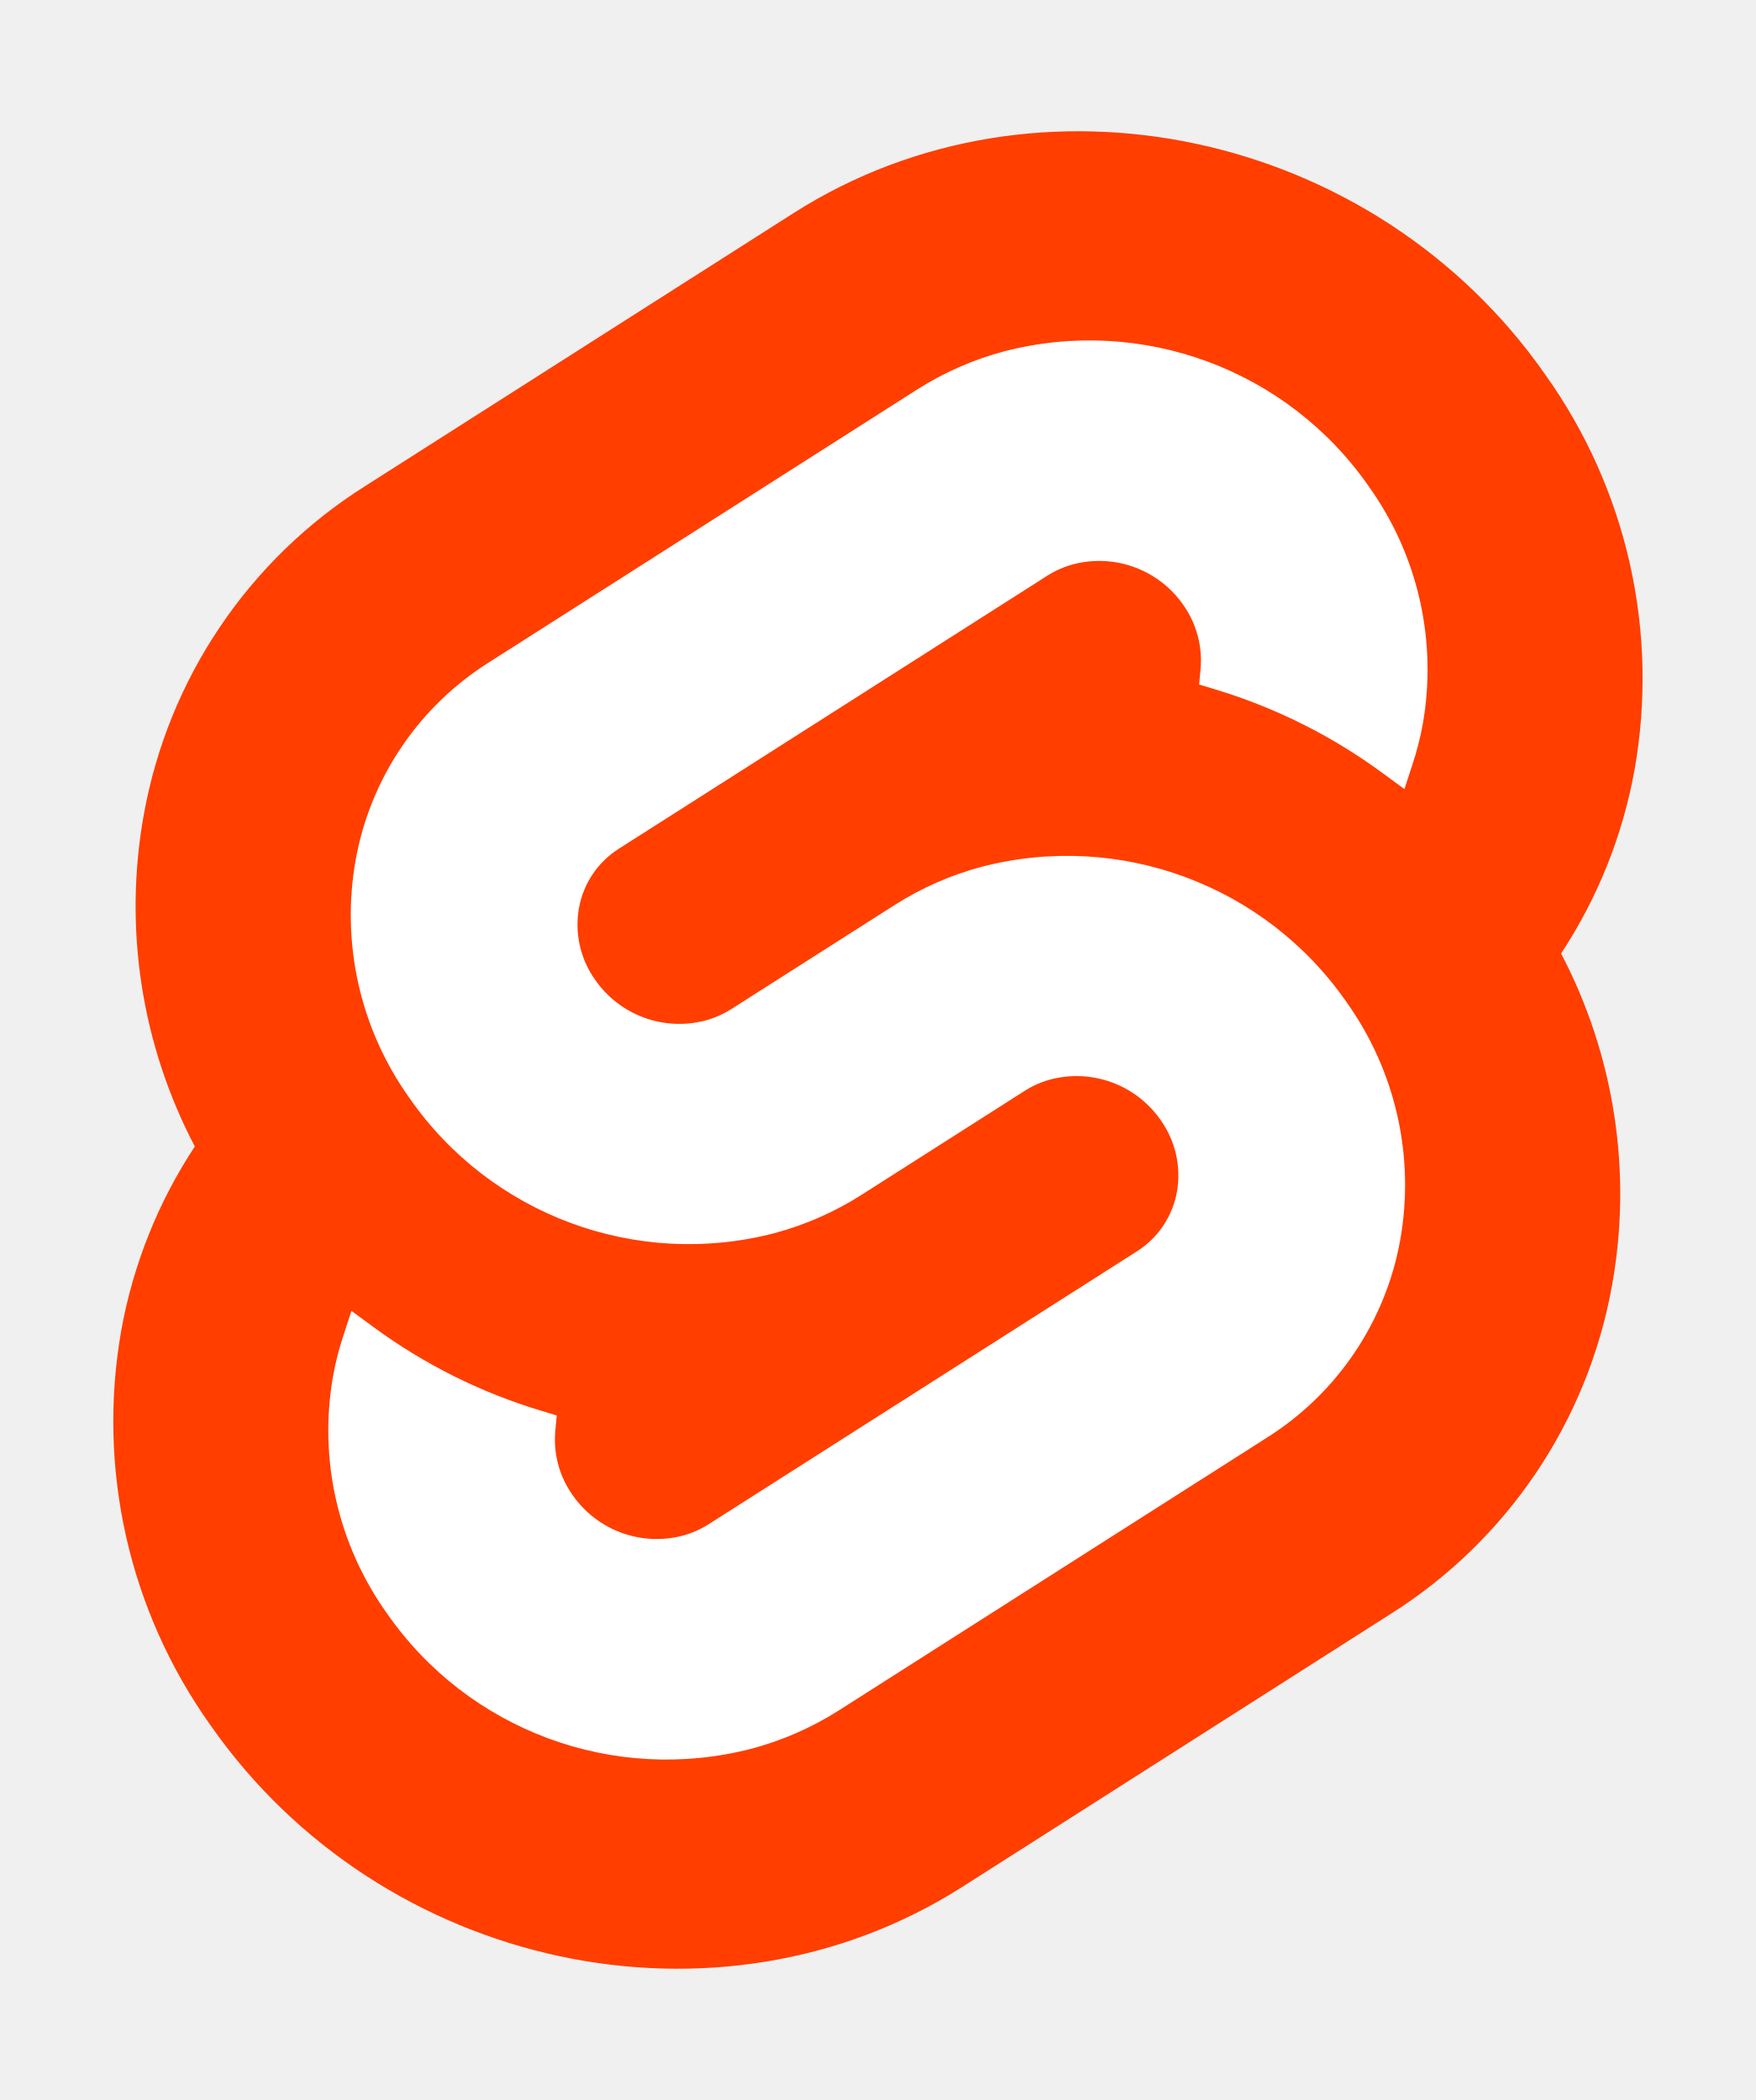
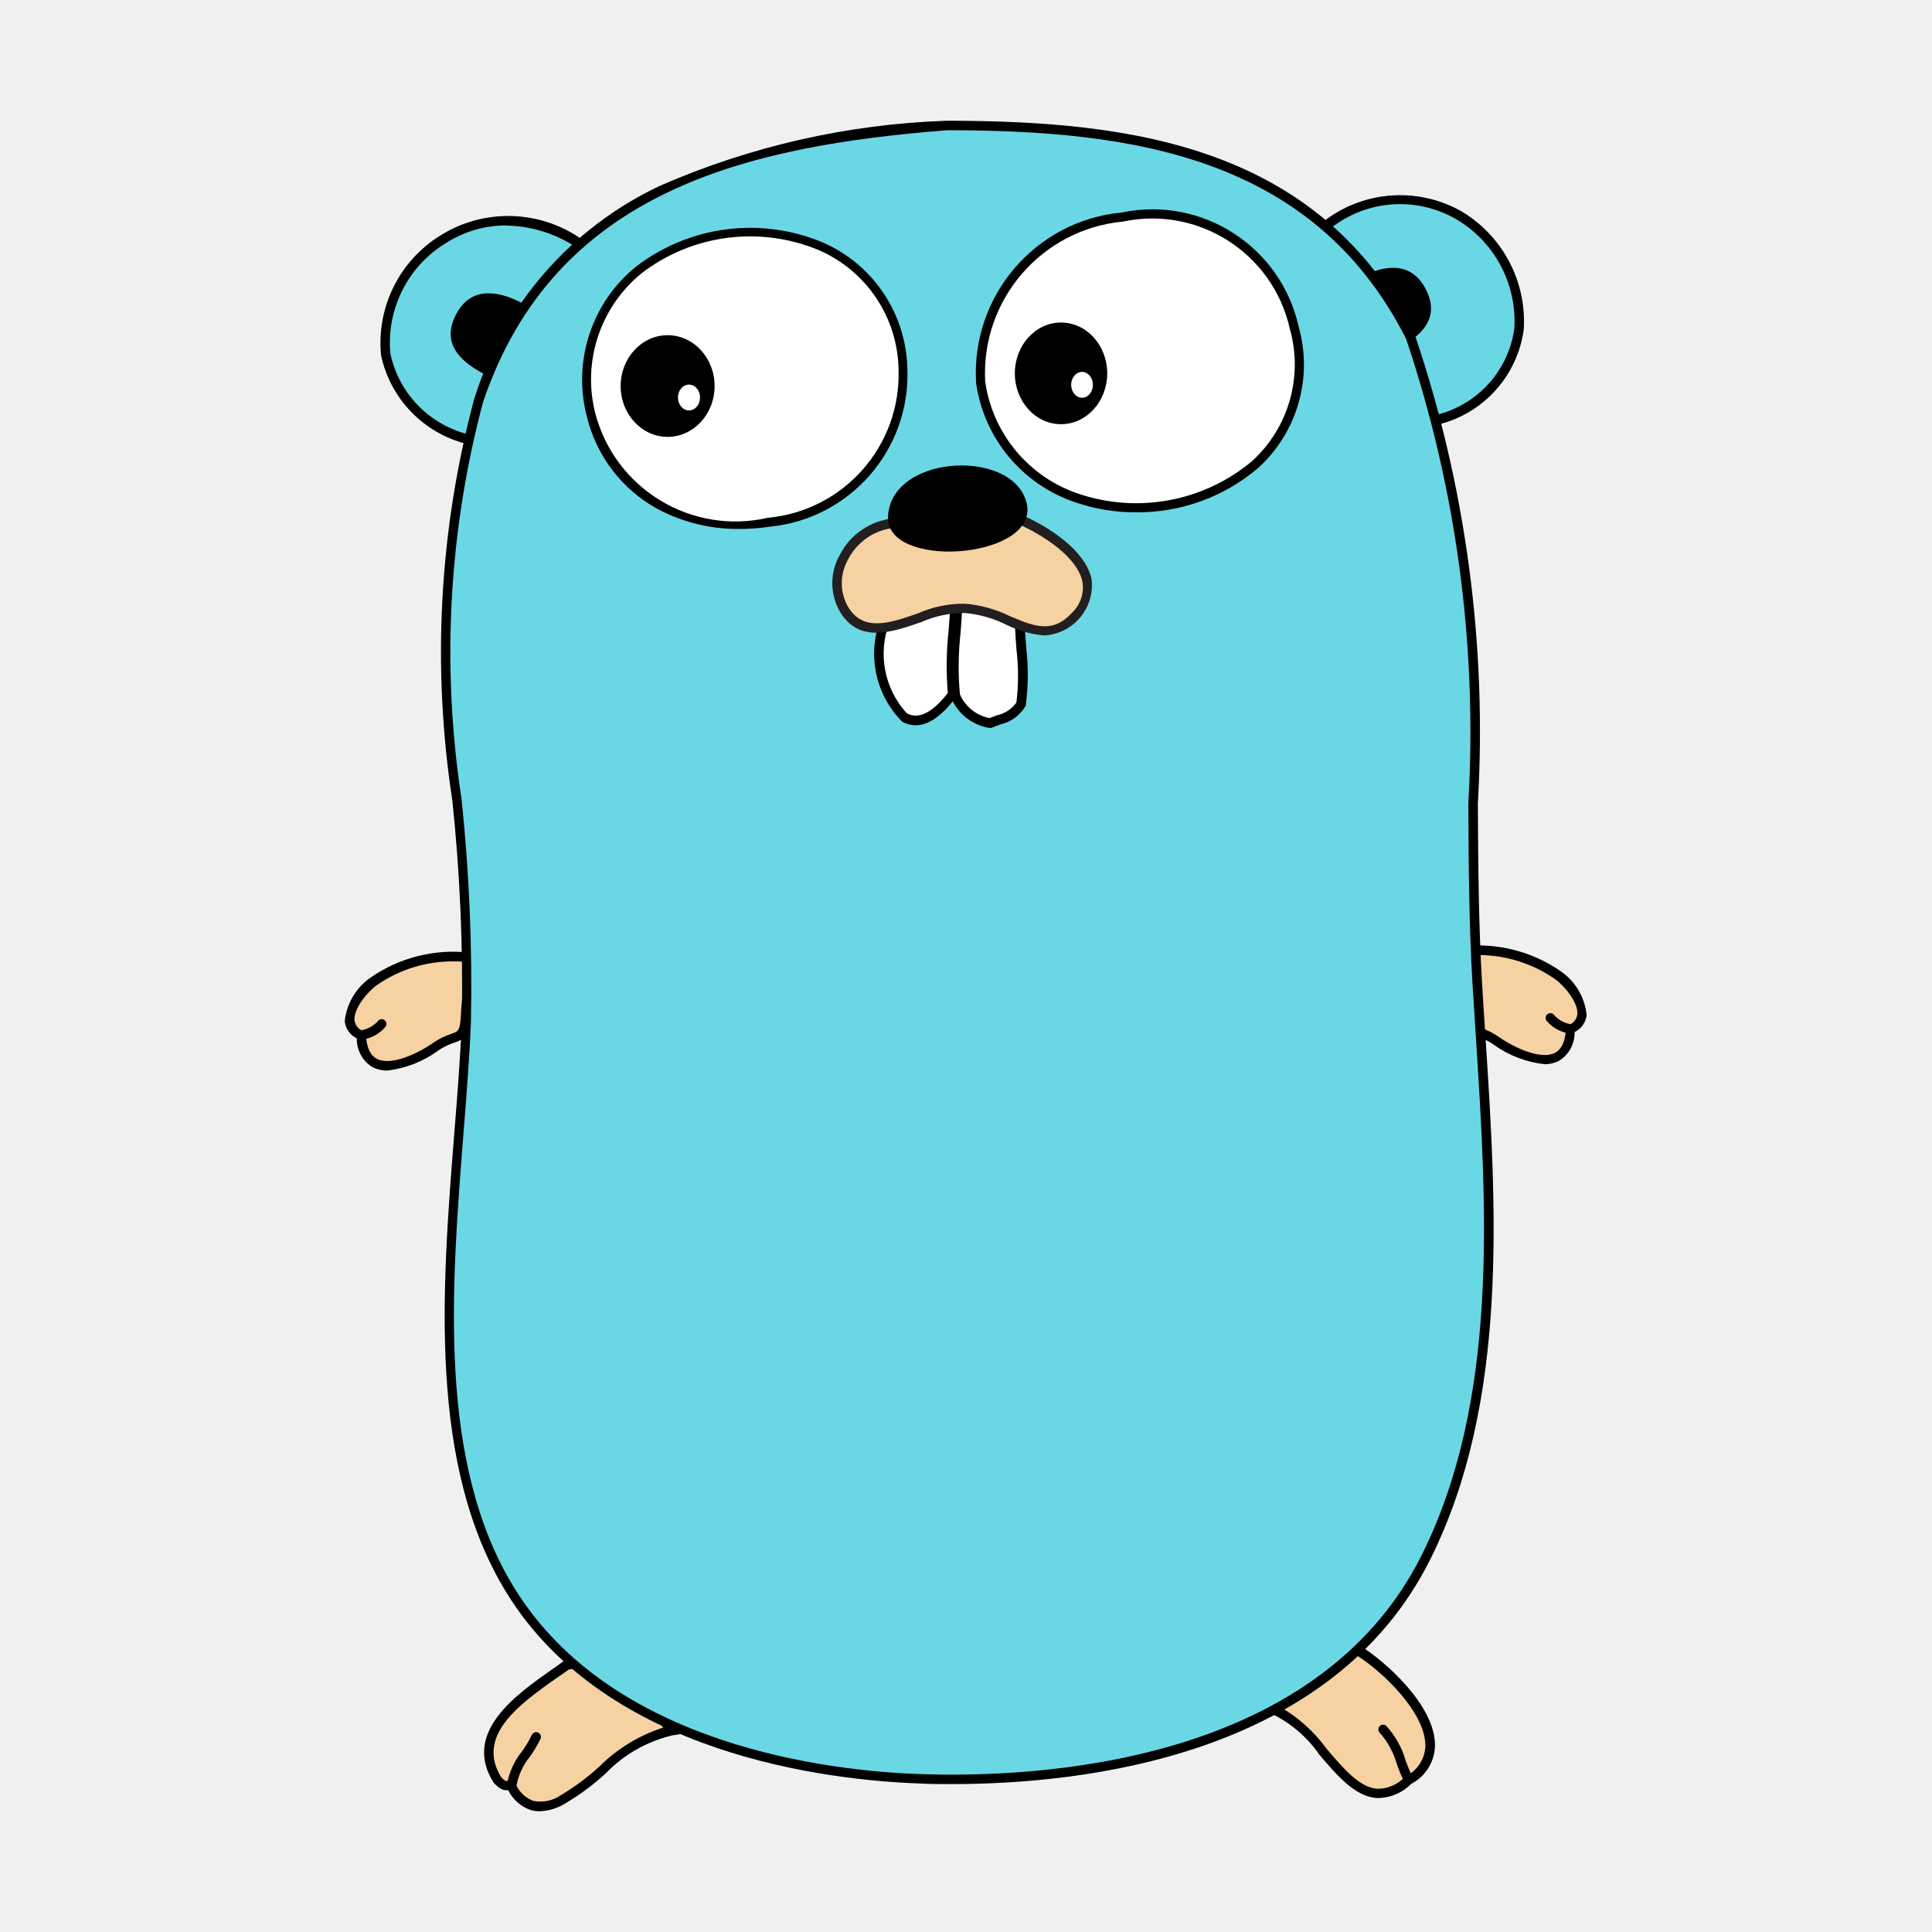
- <svg xmlns="http://www.w3.org/2000/svg" width="107" height="128" viewBox="0 0 107 128">
-   <path d="M94.157 22.819c-10.4-14.885-30.94-19.297-45.792-9.835L22.282 29.608A29.92 29.92 0 0 0 8.764 49.65a31.5 31.5 0 0 0 3.108 20.231 30 30 0 0 0-4.477 11.183 31.9 31.9 0 0 0 5.448 24.116c10.402 14.887 30.942 19.297 45.791 9.835l26.083-16.624A29.92 29.92 0 0 0 98.235 78.35a31.53 31.53 0 0 0-3.105-20.232 30 30 0 0 0 4.474-11.182 31.88 31.88 0 0 0-5.447-24.116" style="fill:#ff3e00" />
-   <path d="M45.817 106.582a20.72 20.72 0 0 1-22.237-8.243 19.17 19.17 0 0 1-3.277-14.503 18 18 0 0 1 .624-2.435l.49-1.498 1.337.981a33.6 33.6 0 0 0 10.203 5.098l.97.294-.09.968a5.85 5.85 0 0 0 1.052 3.878 6.24 6.24 0 0 0 6.695 2.485 5.8 5.8 0 0 0 1.603-.704L69.27 76.28a5.43 5.43 0 0 0 2.45-3.631 5.8 5.8 0 0 0-.987-4.371 6.24 6.24 0 0 0-6.698-2.487 5.7 5.7 0 0 0-1.6.704l-9.953 6.345a19 19 0 0 1-5.296 2.326 20.72 20.72 0 0 1-22.237-8.243 19.17 19.17 0 0 1-3.277-14.502 17.99 17.99 0 0 1 8.13-12.052l26.081-16.623a19 19 0 0 1 5.3-2.329 20.72 20.72 0 0 1 22.237 8.243 19.17 19.17 0 0 1 3.277 14.503 18 18 0 0 1-.624 2.435l-.49 1.498-1.337-.98a33.6 33.6 0 0 0-10.203-5.1l-.97-.294.09-.968a5.86 5.86 0 0 0-1.052-3.878 6.24 6.24 0 0 0-6.696-2.485 5.8 5.8 0 0 0-1.602.704L37.73 51.72a5.42 5.42 0 0 0-2.449 3.63 5.79 5.79 0 0 0 .986 4.372 6.24 6.24 0 0 0 6.698 2.486 5.8 5.8 0 0 0 1.602-.704l9.952-6.342a19 19 0 0 1 5.295-2.328 20.72 20.72 0 0 1 22.237 8.242 19.17 19.17 0 0 1 3.277 14.503 18 18 0 0 1-8.13 12.053l-26.081 16.622a19 19 0 0 1-5.3 2.328" style="fill:#fff" />
+ <svg xmlns="http://www.w3.org/2000/svg" width="800px" height="800px" viewBox="0 0 32 32">
+   <path d="M5.987,17.15c.04.826.865.444,1.239.186.355-.245.459-.041.49-.525a7.937,7.937,0,0,0,.039-.955,2.342,2.342,0,0,0-1.56.4c-.227.165-.651.69-.208.9" style="fill:#f6d2a2;fill-rule:evenodd" />
+   <path d="M6.416,17.732a.527.527,0,0,1-.236-.051.541.541,0,0,1-.27-.482.358.358,0,0,1-.2-.283,1.006,1.006,0,0,1,.432-.727,2.4,2.4,0,0,1,1.613-.413l.068.006,0,.068a5.667,5.667,0,0,1-.023.747c-.006.073-.011.145-.016.218-.022.343-.086.395-.263.456a.975.975,0,0,0-.261.129A1.788,1.788,0,0,1,6.416,17.732Zm1.11-1.808a2.2,2.2,0,0,0-1.286.394c-.162.118-.387.394-.368.584a.219.219,0,0,0,.147.177l.043.02,0,.047c.01.206.072.338.185.394.218.108.624-.058.931-.269a1.127,1.127,0,0,1,.3-.148c.116-.04.14-.049.157-.318,0-.073.01-.146.016-.22a6.148,6.148,0,0,0,.026-.658Q7.6,15.924,7.527,15.924Z" />
+   <path d="M5.987,17.15a.65.65,0,0,0,.329-.185" style="fill:#c6b198;fill-rule:evenodd" />
+   <path d="M5.987,17.229a.079.079,0,0,1-.027-.152l.053-.019a.473.473,0,0,0,.241-.139.079.079,0,1,1,.126.094.615.615,0,0,1-.314.193l-.051.018A.078.078,0,0,1,5.987,17.229Z" />
+   <path d="M7.894,7.309C4.731,6.42,7.083,2.4,9.622,4.052Z" style="fill:#6ad7e5;fill-rule:evenodd" />
+   <path d="M7.934,7.4l-.061-.017a1.927,1.927,0,0,1-1.562-1.5,2.094,2.094,0,0,1,.977-1.979,2.116,2.116,0,0,1,2.378.081l.06.039Zm.449-3.666a1.852,1.852,0,0,0-1.01.3,1.933,1.933,0,0,0-.907,1.823A1.755,1.755,0,0,0,7.854,7.216L9.519,4.079A2.17,2.17,0,0,0,8.383,3.736Z" />
+   <path d="M21.944,3.75c2.5-1.758,4.765,2.209,1.856,3.207Z" style="fill:#6ad7e5;fill-rule:evenodd" />
+   <path d="M23.765,7.052,21.84,3.727l.059-.041a2.066,2.066,0,0,1,2.295-.193,2.122,2.122,0,0,1,1.044,1.965,1.881,1.881,0,0,1-1.413,1.573ZM22.049,3.773,23.836,6.86a1.712,1.712,0,0,0,1.246-1.418,1.961,1.961,0,0,0-.967-1.814A1.857,1.857,0,0,0,22.049,3.773Z" />
+   <path d="M22.483,27.317c.636.393,1.8,1.583.844,2.16-.916.839-1.429-.921-2.234-1.165A2.225,2.225,0,0,1,22.483,27.317Z" style="fill:#f6d2a2;fill-rule:evenodd" />
+   <path d="M22.844,29.781h-.038c-.361-.022-.661-.374-.951-.715a2.041,2.041,0,0,0-.785-.677l-.106-.032.066-.09a2.323,2.323,0,0,1,1.441-1.026l.029,0,.025.015c.407.252,1.247.988,1.243,1.654a.73.73,0,0,1-.393.636A.791.791,0,0,1,22.844,29.781Zm-1.625-1.5a2.505,2.505,0,0,1,.756.687c.281.33.547.642.841.66a.626.626,0,0,0,.457-.2l.012-.009a.578.578,0,0,0,.324-.506c0-.532-.672-1.2-1.144-1.5A2.055,2.055,0,0,0,21.219,28.276Z" />
+   <path d="M23.327,29.556a.079.079,0,0,1-.07-.043,2.918,2.918,0,0,1-.123-.3,1.309,1.309,0,0,0-.286-.518.079.079,0,0,1,.109-.113,1.447,1.447,0,0,1,.325.577,2.806,2.806,0,0,0,.116.28.079.079,0,0,1-.035.106A.078.078,0,0,1,23.327,29.556Z" />
+   <path d="M11.124,28.662c-.746.115-1.166.789-1.788,1.131-.586.35-.811-.112-.863-.206-.092-.042-.084.039-.226-.1C7.7,28.625,8.812,28,9.39,27.572,10.195,27.409,10.7,28.107,11.124,28.662Z" style="fill:#f6d2a2;fill-rule:evenodd" />
+   <path d="M8.939,30a.535.535,0,0,1-.141-.018.647.647,0,0,1-.38-.33H8.4c-.066,0-.115-.014-.213-.113l-.011-.013c-.523-.826.367-1.453.957-1.868.074-.052.144-.1.207-.148l.014-.01.017,0c.829-.168,1.353.518,1.773,1.069l.119.155-.131.02a2.263,2.263,0,0,0-1.105.634,4.023,4.023,0,0,1-.657.488A.859.859,0,0,1,8.939,30Zm-.527-.506a.213.213,0,0,1,.092.021l.023.011.02.035a.509.509,0,0,0,.292.269.6.6,0,0,0,.456-.1,3.909,3.909,0,0,0,.633-.471,2.629,2.629,0,0,1,1.056-.644c-.4-.526-.862-1.094-1.562-.963-.061.044-.127.091-.2.139-.6.424-1.352.952-.919,1.648.062.062.077.061.09.061Z" />
+   <path d="M8.472,29.665H8.465a.079.079,0,0,1-.072-.085,1.2,1.2,0,0,1,.253-.572,1.852,1.852,0,0,0,.165-.276.079.079,0,0,1,.144.064,1.992,1.992,0,0,1-.178.3,1.065,1.065,0,0,0-.226.5A.079.079,0,0,1,8.472,29.665Z" />
+   <path d="M8.026,6.2c-.417-.221-.723-.52-.468-1,.236-.447.675-.4,1.092-.178Z" style="fill-rule:evenodd" />
+   <path d="M23.141,5.778c.417-.221.723-.52.468-1-.236-.447-.675-.4-1.092-.178Z" style="fill-rule:evenodd" />
+   <path d="M26.013,17.046c-.04.826-.865.444-1.239.186-.355-.245-.459-.041-.49-.525a7.936,7.936,0,0,1-.039-.955,2.342,2.342,0,0,1,1.56.4c.227.165.651.69.208.9" style="fill:#f6d2a2;fill-rule:evenodd" />
+   <path d="M25.584,17.627a1.788,1.788,0,0,1-.854-.331.975.975,0,0,0-.261-.129c-.177-.062-.241-.114-.263-.456,0-.073-.01-.145-.016-.218a5.676,5.676,0,0,1-.023-.747l0-.068.068-.006a2.4,2.4,0,0,1,1.613.413,1.006,1.006,0,0,1,.432.727.358.358,0,0,1-.2.283.541.541,0,0,1-.27.482A.527.527,0,0,1,25.584,17.627Zm-1.263-1.8a6.148,6.148,0,0,0,.026.658c.006.073.011.146.016.22.017.269.041.277.157.318a1.127,1.127,0,0,1,.3.148c.306.212.713.377.931.269.113-.056.175-.188.185-.394l0-.047.043-.02a.219.219,0,0,0,.147-.177c.018-.19-.206-.466-.368-.584A2.232,2.232,0,0,0,24.321,15.824Z" />
+   <path d="M26.013,17.046a.65.65,0,0,1-.329-.185" style="fill:#c6b198;fill-rule:evenodd" />
+   <path d="M26.013,17.124a.078.078,0,0,1-.027,0l-.051-.018a.614.614,0,0,1-.314-.193.079.079,0,1,1,.126-.094.473.473,0,0,0,.241.139l.053.019a.079.079,0,0,1-.027.152Z" />
+   <path d="M15.683,2.079c3.166,0,6.134.453,7.681,3.495,1.389,3.409.895,7.086,1.107,10.689.182,3.094.585,6.668-.85,9.536-1.51,3.016-5.283,3.775-8.392,3.664-2.442-.087-5.391-.884-6.769-3.115-1.617-2.617-.851-6.509-.734-9.421.139-3.449-.934-6.91.2-10.285,1.176-3.5,4.346-4.293,7.758-4.563" style="fill:#6ad7e5;fill-rule:evenodd" />
+   <path d="M15.77,29.55c-.2,0-.38,0-.543-.01-1.5-.054-5.176-.469-6.833-3.152-1.307-2.116-1.074-5.041-.869-7.622.052-.649.1-1.263.124-1.843a29.673,29.673,0,0,0-.157-3.666,16.216,16.216,0,0,1,.36-6.641,5.812,5.812,0,0,1,3.08-3.539A12.948,12.948,0,0,1,15.677,2h.006c3.091,0,6.17.429,7.751,3.538l0,.006a20.518,20.518,0,0,1,1.044,7.762c.005.969.011,1.972.068,2.952.017.3.037.6.057.9.184,2.841.392,6.062-.915,8.673C22.059,29.092,17.947,29.55,15.77,29.55ZM15.686,2.157c-3.294.261-6.5.988-7.687,4.509a16.1,16.1,0,0,0-.353,6.578A29.788,29.788,0,0,1,7.8,16.93c-.024.584-.072,1.2-.124,1.85-.2,2.557-.434,5.455.846,7.527,1.618,2.619,5.228,3.025,6.705,3.077,1.922.069,6.579-.147,8.318-3.621,1.288-2.573,1.081-5.771.9-8.592-.02-.3-.039-.606-.057-.9-.058-.984-.063-1.989-.068-2.96a20.408,20.408,0,0,0-1.031-7.7C21.75,2.576,18.725,2.158,15.686,2.157Z" />
+   <path d="M16.242,6.329c.568,3.3,5.97,2.431,5.194-.9-.7-2.988-5.383-2.161-5.194.9" style="fill:#ffffff;fill-rule:evenodd" />
+   <path d="M18.808,8.485a3.025,3.025,0,0,1-.988-.162,2.444,2.444,0,0,1-1.653-1.982V6.333a2.672,2.672,0,0,1,2.416-2.814A2.482,2.482,0,0,1,21.51,5.41a2.312,2.312,0,0,1-.673,2.343A3.072,3.072,0,0,1,18.808,8.485ZM16.318,6.32A2.3,2.3,0,0,0,17.87,8.18a2.987,2.987,0,0,0,2.865-.54,2.165,2.165,0,0,0,.627-2.2A2.335,2.335,0,0,0,18.6,3.67,2.524,2.524,0,0,0,16.318,6.32Z" />
+   <path d="M9.788,6.863C10.524,9.74,15.13,9,14.956,6.118c-.208-3.456-5.873-2.789-5.169.745" style="fill:#ffffff;fill-rule:evenodd" />
+   <path d="M12.245,8.761A2.826,2.826,0,0,1,10.9,8.435,2.384,2.384,0,0,1,9.716,6.882v0a2.411,2.411,0,0,1,.826-2.472,3.107,3.107,0,0,1,3.087-.394,2.335,2.335,0,0,1,1.4,2.1,2.529,2.529,0,0,1-2.29,2.609A3.2,3.2,0,0,1,12.245,8.761ZM9.86,6.847a2.4,2.4,0,0,0,2.858,1.729,2.385,2.385,0,0,0,2.165-2.454,2.193,2.193,0,0,0-1.314-1.976,2.953,2.953,0,0,0-2.935.374A2.269,2.269,0,0,0,9.86,6.847Z" />
+   <path d="M16.894,10.294a7.45,7.45,0,0,1,.016,1.369c-.11.207-.325.229-.51.313a.751.751,0,0,1-.575-.449,9.72,9.72,0,0,1,.041-1.549Z" style="fill:#ffffff;fill-rule:evenodd" />
+   <path d="M16.411,12.057l-.023,0a.828.828,0,0,1-.635-.5l0-.01v-.011a5.2,5.2,0,0,1,.009-1.063c.013-.163.026-.331.031-.5l0-.1,1.181.362v.058c0,.142.012.289.024.444a3.746,3.746,0,0,1-.008.939l0,.012-.006.011a.658.658,0,0,1-.414.3c-.047.017-.091.032-.134.052Zm-.509-.551a.671.671,0,0,0,.488.388c.041-.017.083-.032.123-.047a.525.525,0,0,0,.322-.211,3.683,3.683,0,0,0,0-.887c-.01-.137-.02-.268-.023-.4l-.875-.268c-.007.136-.017.271-.027.4A5.05,5.05,0,0,0,15.9,11.506Z" />
+   <ellipse cx="11.058" cy="6.394" rx="0.778" ry="0.842" />
+   <ellipse cx="11.412" cy="6.584" rx="0.183" ry="0.214" style="fill:#fff" />
+   <ellipse cx="17.574" cy="6.184" rx="0.765" ry="0.842" />
+   <ellipse cx="17.922" cy="6.374" rx="0.18" ry="0.214" style="fill:#fff" />
+   <path d="M14.671,10.247c-.339.822.189,2.467,1.11,1.254a9.72,9.72,0,0,1,.041-1.549Z" style="fill:#ffffff;fill-rule:evenodd" />
+   <path d="M15.166,12.013a.451.451,0,0,1-.226-.062,1.6,1.6,0,0,1-.341-1.733l.015-.036L15.9,9.85l0,.1c-.005.17-.019.34-.032.5a5,5,0,0,0-.01,1.031l0,.032-.019.026C15.574,11.9,15.345,12.013,15.166,12.013Zm-.436-1.7a1.458,1.458,0,0,0,.288,1.5c.238.136.5-.1.681-.335a5.349,5.349,0,0,1,.013-1.031c.01-.129.02-.261.027-.392Z" />
+   <path d="M14.787,8.663a1,1,0,0,0-.821,1.4c.435.788,1.407-.07,2.013.011.7.014,1.268.737,1.827.131.622-.674-.268-1.331-.964-1.624Z" style="fill:#f6d2a2;fill-rule:evenodd" />
+   <path d="M17.308,10.526a1.727,1.727,0,0,1-.641-.179,1.928,1.928,0,0,0-.689-.194h-.009a1.749,1.749,0,0,0-.712.152c-.491.17-1.048.362-1.36-.2a.946.946,0,0,1,.014-.917,1.118,1.118,0,0,1,.869-.6h0L16.857,8.5l.016.007c.517.218,1.106.617,1.207,1.083a.836.836,0,0,1-.772.934ZM15.985,10a2.056,2.056,0,0,1,.743.206c.393.165.7.295,1.021-.05a.58.58,0,0,0,.178-.528c-.087-.4-.642-.769-1.1-.964l-2.036.081a.973.973,0,0,0-.742.517.792.792,0,0,0-.015.767c.248.449.7.294,1.17.13A1.856,1.856,0,0,1,15.985,10Z" style="fill:#231f20" />
+   <path d="M14.708,8.63C14.661,7.535,16.75,7.4,17,8.315s-2.186,1.128-2.289.316Z" style="fill-rule:evenodd" />
</svg>
